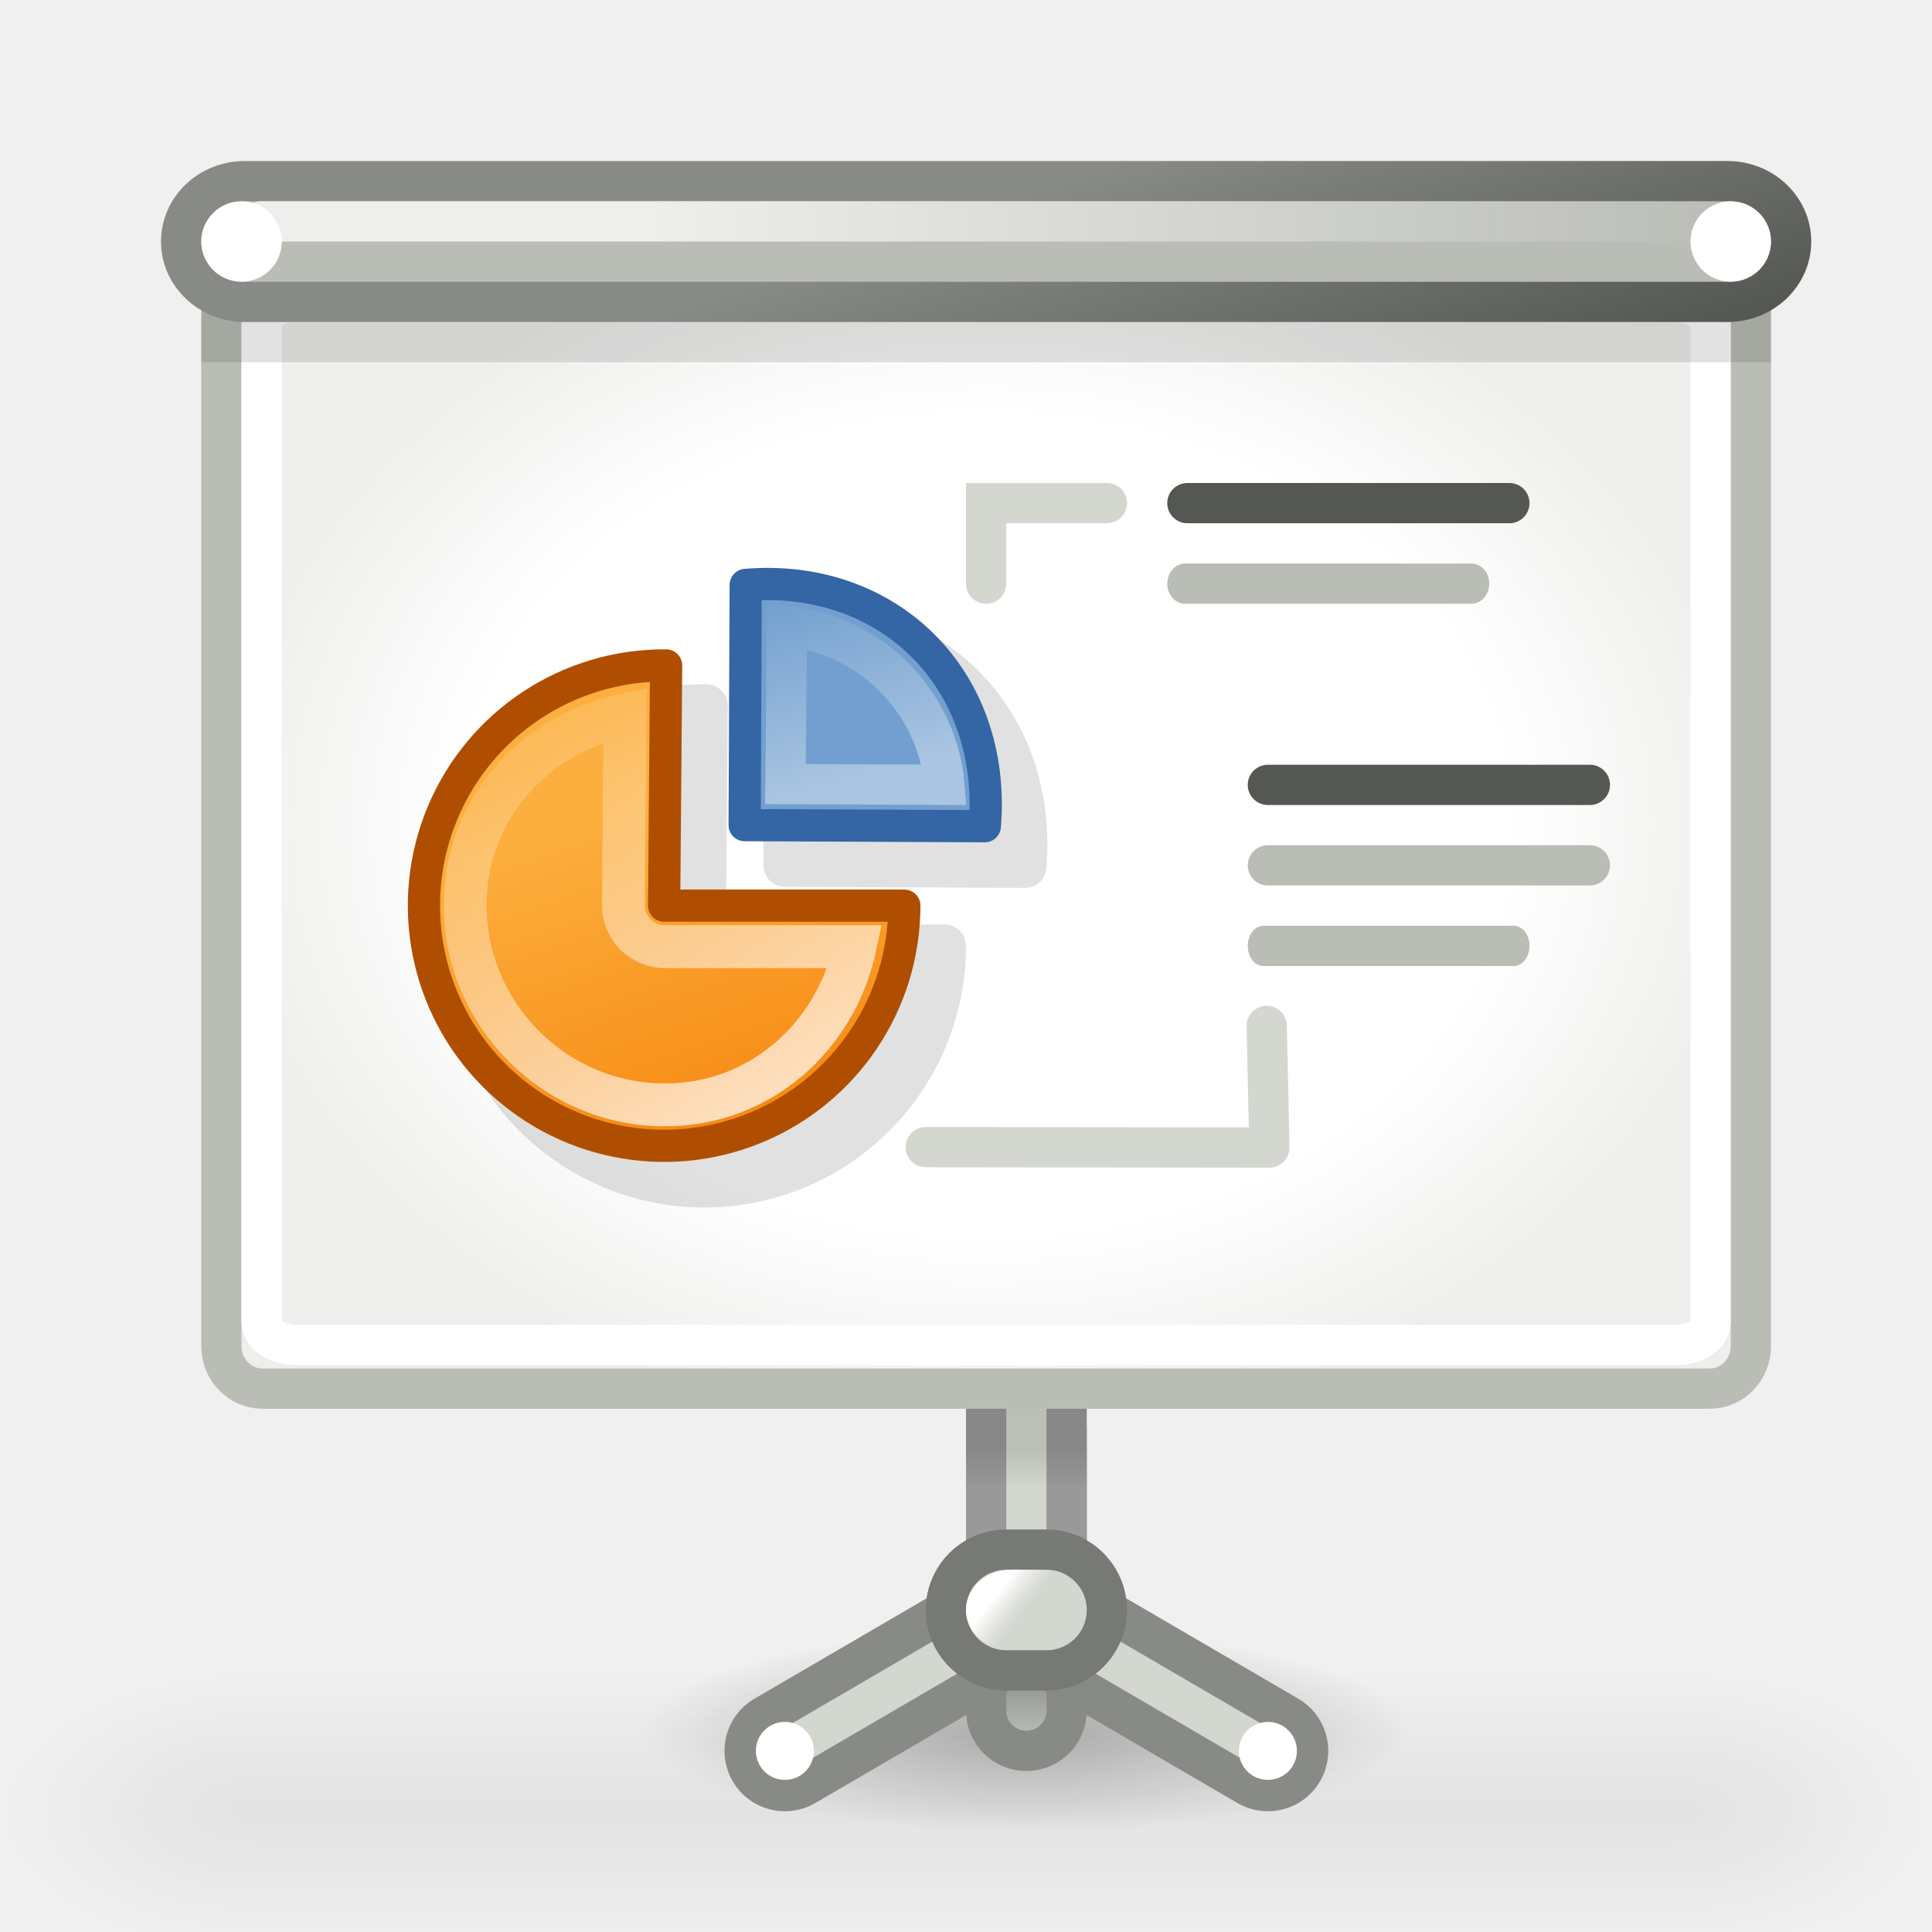
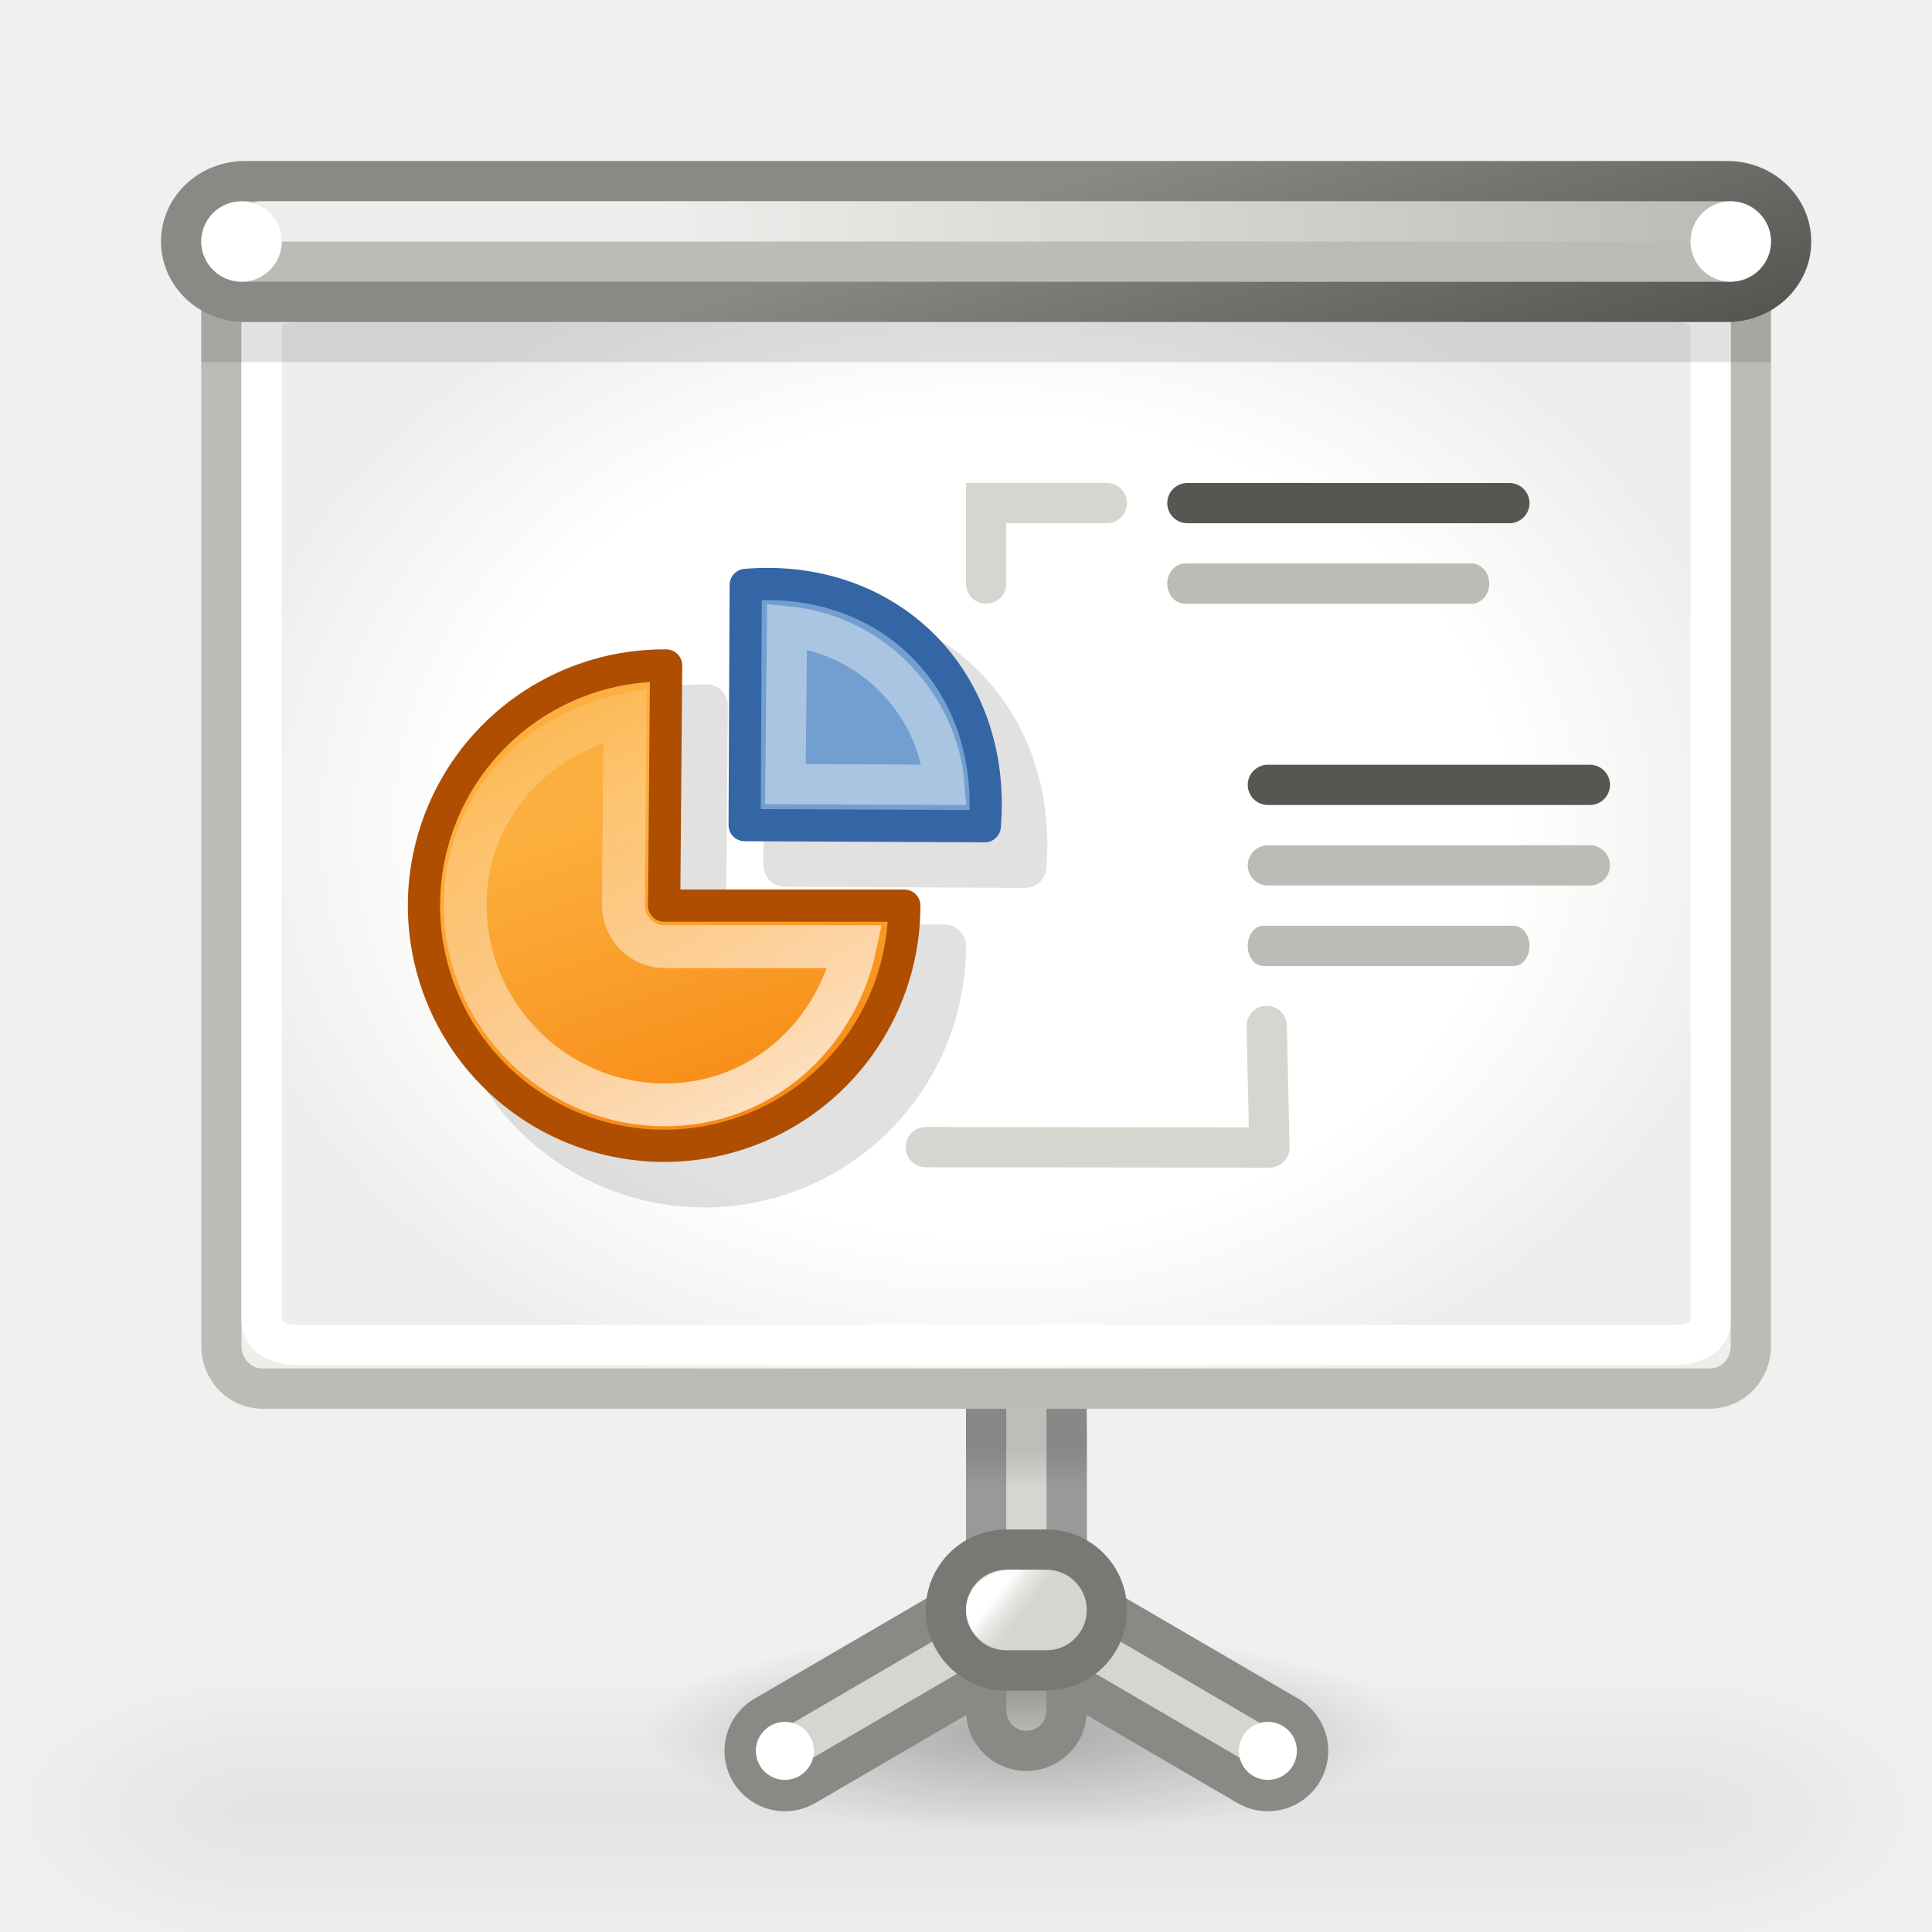
- <svg xmlns="http://www.w3.org/2000/svg" xmlns:xlink="http://www.w3.org/1999/xlink" width="48" height="48" id="svg2160" version="1.0">
-   <defs id="defs2162">
-     <linearGradient id="linearGradient3926">
-       <stop style="stop-color:#000000;stop-opacity:1;" offset="0" id="stop3928" />
-       <stop style="stop-color:#000000;stop-opacity:0;" offset="1" id="stop3930" />
+ <svg xmlns="http://www.w3.org/2000/svg" xmlns:xlink="http://www.w3.org/1999/xlink" width="48" height="48" version="1.0">
+   <defs>
+     <linearGradient id="i">
+       <stop offset="0" />
+       <stop offset="1" stop-opacity="0" />
    </linearGradient>
-     <linearGradient id="linearGradient3832">
-       <stop style="stop-color:#ffffff;stop-opacity:1" offset="0" id="stop3834" />
-       <stop id="stop3840" offset="0.674" style="stop-color:#ffffff;stop-opacity:1;" />
-       <stop style="stop-color:#eeeeec;stop-opacity:1" offset="1" id="stop3836" />
+     <linearGradient id="f">
+       <stop offset="0" stop-color="#fff" />
+       <stop offset=".674" stop-color="#fff" />
+       <stop offset="1" stop-color="#eeeeec" />
    </linearGradient>
-     <linearGradient id="linearGradient3448">
-       <stop style="stop-color:#f57900;stop-opacity:1" offset="0" id="stop3450" />
-       <stop style="stop-color:#fcaf3e;stop-opacity:1" offset="1" id="stop3452" />
+     <linearGradient id="h">
+       <stop offset="0" stop-color="#f57900" />
+       <stop offset="1" stop-color="#fcaf3e" />
    </linearGradient>
-     <linearGradient id="linearGradient3359">
-       <stop style="stop-color:#000000;stop-opacity:1;" offset="0" id="stop3361" />
-       <stop style="stop-color:#000000;stop-opacity:0;" offset="1" id="stop3363" />
+     <linearGradient id="k">
+       <stop offset="0" />
+       <stop offset="1" stop-opacity="0" />
    </linearGradient>
-     <linearGradient id="linearGradient3269">
-       <stop style="stop-color:#ffffff;stop-opacity:1;" offset="0" id="stop3271" />
-       <stop style="stop-color:#ffffff;stop-opacity:0;" offset="1" id="stop3273" />
+     <linearGradient id="c">
+       <stop offset="0" stop-color="#fff" />
+       <stop offset="1" stop-color="#fff" stop-opacity="0" />
    </linearGradient>
-     <linearGradient id="linearGradient3253">
-       <stop style="stop-color:#888a85;stop-opacity:1;" offset="0" id="stop3255" />
-       <stop style="stop-color:#d3d7cf;stop-opacity:1" offset="1" id="stop3257" />
+     <linearGradient id="j">
+       <stop offset="0" stop-color="#888a85" />
+       <stop offset="1" stop-color="#d3d7cf" />
    </linearGradient>
-     <linearGradient id="linearGradient3363">
-       <stop style="stop-color:#ffffff;stop-opacity:1" offset="0" id="stop3365" />
-       <stop style="stop-color:#eeeeec;stop-opacity:0;" offset="1" id="stop3367" />
+     <linearGradient id="l">
+       <stop offset="0" stop-color="#fff" />
+       <stop offset="1" stop-color="#eeeeec" stop-opacity="0" />
    </linearGradient>
-     <linearGradient id="linearGradient3860">
-       <stop style="stop-color:#888a85;stop-opacity:1;" offset="0" id="stop3862" />
-       <stop style="stop-color:#555753;stop-opacity:1" offset="1" id="stop3864" />
+     <linearGradient id="e">
+       <stop offset="0" stop-color="#888a85" />
+       <stop offset="1" stop-color="#555753" />
    </linearGradient>
-     <linearGradient id="linearGradient3844">
-       <stop style="stop-color:#eeeeec;stop-opacity:1;" offset="0" id="stop3846" />
-       <stop style="stop-color:#eeeeec;stop-opacity:0;" offset="1" id="stop3848" />
+     <linearGradient id="d">
+       <stop offset="0" stop-color="#eeeeec" />
+       <stop offset="1" stop-color="#eeeeec" stop-opacity="0" />
    </linearGradient>
-     <linearGradient id="linearGradient3780">
-       <stop style="stop-color:#ffffff;stop-opacity:1;" offset="0" id="stop3782" />
-       <stop style="stop-color:#ffffff;stop-opacity:0;" offset="1" id="stop3784" />
+     <linearGradient id="g">
+       <stop offset="0" stop-color="#fff" />
+       <stop offset="1" stop-color="#fff" stop-opacity="0" />
    </linearGradient>
-     <linearGradient id="linearGradient3688">
-       <stop id="stop3690" offset="0" style="stop-color:black;stop-opacity:1;" />
-       <stop id="stop3692" offset="1" style="stop-color:black;stop-opacity:0;" />
+     <linearGradient id="a">
+       <stop offset="0" />
+       <stop offset="1" stop-opacity="0" />
    </linearGradient>
-     <linearGradient id="linearGradient3702">
-       <stop id="stop3704" offset="0" style="stop-color:black;stop-opacity:0;" />
-       <stop style="stop-color:black;stop-opacity:1;" offset="0.5" id="stop3710" />
-       <stop id="stop3706" offset="1" style="stop-color:black;stop-opacity:0;" />
+     <linearGradient id="b">
+       <stop offset="0" stop-opacity="0" />
+       <stop offset=".5" />
+       <stop offset="1" stop-opacity="0" />
    </linearGradient>
-     <radialGradient xlink:href="#linearGradient3688" id="radialGradient3095" gradientUnits="userSpaceOnUse" gradientTransform="matrix(2.003784,0,0,1.4,27.98813,-17.4)" cx="4.993" cy="43.5" fx="4.993" fy="43.5" r="2.5" />
-     <radialGradient xlink:href="#linearGradient3688" id="radialGradient3097" gradientUnits="userSpaceOnUse" gradientTransform="matrix(2.003784,0,0,1.4,-20.01187,-104.4)" cx="4.993" cy="43.5" fx="4.993" fy="43.5" r="2.5" />
-     <linearGradient xlink:href="#linearGradient3702" id="linearGradient3099" gradientUnits="userSpaceOnUse" x1="25.058" y1="47.028" x2="25.058" y2="39.999" />
-     <linearGradient xlink:href="#linearGradient3269" id="linearGradient3966" gradientUnits="userSpaceOnUse" gradientTransform="matrix(-1.270492,0,0,-1.270493,-50.51655,48.82127)" x1="14.548" y1="23.128" x2="15.581" y2="26.867" />
-     <linearGradient xlink:href="#linearGradient3844" id="linearGradient3977" gradientUnits="userSpaceOnUse" gradientTransform="matrix(0.972973,0,0,1,-88.83784,-1)" x1="15.47" y1="-4.5" x2="43" y2="-4.5" />
-     <linearGradient xlink:href="#linearGradient3860" id="linearGradient3980" gradientUnits="userSpaceOnUse" gradientTransform="translate(-90,2)" x1="26.357" y1="2.571" x2="29" y2="10.571" />
-     <radialGradient xlink:href="#linearGradient3832" id="radialGradient3985" gradientUnits="userSpaceOnUse" gradientTransform="matrix(1.041059,0,0,0.815965,2.689362,5.404647)" cx="-65.5" cy="18.5" fx="-65.5" fy="18.5" r="18.5" />
-     <linearGradient xlink:href="#linearGradient3780" id="linearGradient3990" gradientUnits="userSpaceOnUse" x1="20.135" y1="29.677" x2="13.636" y2="17.023" />
-     <linearGradient xlink:href="#linearGradient3448" id="linearGradient3992" gradientUnits="userSpaceOnUse" x1="17.697" y1="29.966" x2="14.499" y2="20.717" />
-     <radialGradient xlink:href="#linearGradient3926" id="radialGradient4157" gradientUnits="userSpaceOnUse" gradientTransform="matrix(1,0,0,0.3157895,0,29.42105)" cx="24.5" cy="43" fx="24.5" fy="43" r="9.5" />
-     <linearGradient xlink:href="#linearGradient3253" id="linearGradient4159" gradientUnits="userSpaceOnUse" gradientTransform="translate(90,-1)" x1="-25.942" y1="42.407" x2="-25.942" y2="45" />
-     <linearGradient xlink:href="#linearGradient3359" id="linearGradient4161" gradientUnits="userSpaceOnUse" gradientTransform="translate(-89,2)" x1="24.5" y1="34" x2="24.5" y2="35" />
-     <linearGradient xlink:href="#linearGradient3363" id="linearGradient4163" gradientUnits="userSpaceOnUse" gradientTransform="translate(-69,-4)" x1="24.857" y1="39.5" x2="25.5" y2="40" />
+     <radialGradient xlink:href="#a" id="m" gradientUnits="userSpaceOnUse" gradientTransform="matrix(2.00378 0 0 1.4 27.988 -17.4)" cx="4.993" cy="43.5" fx="4.993" fy="43.5" r="2.5" />
+     <radialGradient xlink:href="#a" id="n" gradientUnits="userSpaceOnUse" gradientTransform="matrix(2.00378 0 0 1.4 -20.012 -104.4)" cx="4.993" cy="43.5" fx="4.993" fy="43.5" r="2.5" />
+     <linearGradient xlink:href="#b" id="o" gradientUnits="userSpaceOnUse" x1="25.058" y1="47.028" x2="25.058" y2="39.999" />
+     <linearGradient xlink:href="#c" id="x" gradientUnits="userSpaceOnUse" gradientTransform="translate(-50.517 48.821) scale(1.27049)" x1="14.548" y1="23.128" x2="15.581" y2="26.867" />
+     <linearGradient xlink:href="#d" id="u" gradientUnits="userSpaceOnUse" gradientTransform="matrix(.97297 0 0 1 -88.838 -1)" x1="15.47" y1="-4.5" x2="43" y2="-4.5" />
+     <linearGradient xlink:href="#e" id="t" gradientUnits="userSpaceOnUse" gradientTransform="translate(-90 2)" x1="26.357" y1="2.571" x2="29" y2="10.571" />
+     <radialGradient xlink:href="#f" id="s" gradientUnits="userSpaceOnUse" gradientTransform="matrix(1.04106 0 0 .81597 2.69 5.405)" cx="-65.5" cy="18.5" fx="-65.5" fy="18.5" r="18.5" />
+     <linearGradient xlink:href="#g" id="w" gradientUnits="userSpaceOnUse" x1="20.135" y1="29.677" x2="13.636" y2="17.023" />
+     <linearGradient xlink:href="#h" id="v" gradientUnits="userSpaceOnUse" x1="17.697" y1="29.966" x2="14.499" y2="20.717" />
+     <radialGradient xlink:href="#i" id="p" gradientUnits="userSpaceOnUse" gradientTransform="matrix(1 0 0 .31579 0 29.421)" cx="24.5" cy="43" fx="24.5" fy="43" r="9.5" />
+     <linearGradient xlink:href="#j" id="q" gradientUnits="userSpaceOnUse" gradientTransform="translate(90 -1)" x1="-25.942" y1="42.407" x2="-25.942" y2="45" />
+     <linearGradient xlink:href="#k" id="y" gradientUnits="userSpaceOnUse" gradientTransform="translate(-89 2)" x1="24.5" y1="34" x2="24.5" y2="35" />
+     <linearGradient xlink:href="#l" id="r" gradientUnits="userSpaceOnUse" gradientTransform="translate(-69 -4)" x1="24.857" y1="39.5" x2="25.5" y2="40" />
  </defs>
-   <g id="layer1">
-     <g transform="matrix(1.2,0,0,0.7777773,-4.8,11.94449)" id="g3075" style="opacity:0.14;display:inline">
-       <g transform="matrix(1.052632,0,0,1.285713,-1.263158,-13.42854)" style="opacity:0.4" id="g3077">
-         <rect style="opacity:1;fill:url(#radialGradient3095);fill-opacity:1;stroke:none;stroke-width:1;stroke-linecap:round;stroke-linejoin:miter;stroke-miterlimit:4;stroke-dasharray:none;stroke-opacity:1" id="rect3079" width="5" height="7" x="38" y="40" />
-         <rect style="opacity:1;fill:url(#radialGradient3097);fill-opacity:1;stroke:none;stroke-width:1;stroke-linecap:round;stroke-linejoin:miter;stroke-miterlimit:4;stroke-dasharray:none;stroke-opacity:1" id="rect3081" width="5" height="7" x="-10" y="-47" transform="scale(-1,-1)" />
-         <rect style="opacity:1;fill:url(#linearGradient3099);fill-opacity:1;stroke:none;stroke-width:1;stroke-linecap:round;stroke-linejoin:miter;stroke-miterlimit:4;stroke-dasharray:none;stroke-opacity:1" id="rect3083" width="28" height="7" x="10" y="40" />
-       </g>
-     </g>
-     <g id="g4142" transform="translate(90,0)">
-       <path transform="matrix(1,0,0,0.8333338,-89,7.166645)" d="M 34,43 A 9.5,3 0 1 1 15,43 A 9.5,3 0 1 1 34,43 z" id="path3924" style="opacity:0.284;fill:url(#radialGradient4157);fill-opacity:1;stroke:none;stroke-width:1;stroke-linecap:round;stroke-linejoin:round;stroke-miterlimit:4;stroke-dasharray:none;stroke-dashoffset:0;stroke-opacity:1" />
-       <rect transform="scale(-1,1)" ry="1" rx="1" y="34.5" x="63.5" height="9" width="2" id="rect2466" style="fill:url(#linearGradient4159);fill-opacity:1;stroke:#888a85;stroke-width:1;stroke-miterlimit:4;stroke-dasharray:none;stroke-opacity:1" />
-       <rect style="opacity:1;fill:#d3d7cf;fill-opacity:1;stroke:#999999;stroke-width:1;stroke-miterlimit:4;stroke-dasharray:none;stroke-opacity:1" id="rect2472" width="2" height="12.889" x="63.5" y="27.611" rx="1" ry="1.432" transform="scale(-1,1)" />
-       <g transform="translate(-21,4)" id="g3125">
-         <path style="fill:#d3d7cf;fill-rule:evenodd;stroke:#888a85;stroke-width:3;stroke-linecap:round;stroke-linejoin:miter;stroke-miterlimit:4;stroke-dasharray:none;stroke-opacity:1" d="M -49.5,39.5 L -43.5,36" id="path3107" />
-         <path style="fill:#d3d7cf;fill-rule:evenodd;stroke:#888a85;stroke-width:3;stroke-linecap:round;stroke-linejoin:miter;stroke-miterlimit:4;stroke-dasharray:none;stroke-opacity:1" d="M -37.5,39.5 L -43.5,36" id="path3109" />
-         <path style="fill:#d3d7cf;fill-rule:evenodd;stroke:#d3d7cf;stroke-width:1px;stroke-linecap:round;stroke-linejoin:miter;stroke-opacity:1" d="M -49.5,39.5 L -43.5,36" id="path3111" />
-         <path style="fill:#d3d7cf;fill-rule:evenodd;stroke:#d3d7cf;stroke-width:1px;stroke-linecap:round;stroke-linejoin:miter;stroke-opacity:1" d="M -37.5,39.5 L -43.5,36" id="path3113" />
-         <rect style="fill:#d3d7cf;fill-opacity:1;stroke:#777974;stroke-width:1;stroke-miterlimit:4;stroke-dasharray:none;stroke-opacity:1" id="rect3115" width="4" height="3" x="-45.5" y="34.5" rx="1.5" ry="1.5" />
-         <path style="fill:#ffffff;fill-opacity:1;stroke:none;stroke-width:1.581;stroke-miterlimit:4;stroke-dasharray:none;stroke-opacity:1" id="path3119" d="M 21.429,44.679 A 1.25,0.964 0 1 1 18.929,44.679 A 1.25,0.964 0 1 1 21.429,44.679 z" transform="matrix(0.5767767,0,0,0.7476738,-61.13853,6.095006)" />
-         <rect style="fill:url(#linearGradient4163);fill-opacity:1;stroke:none" id="rect3121" width="3" height="2" x="-45" y="35" rx="1.125" ry="1" />
-       </g>
-     </g>
-     <path style="fill:#ffffff;fill-opacity:1;stroke:none;stroke-width:1.581;stroke-miterlimit:4;stroke-dasharray:none;stroke-opacity:1" id="path4170" d="M 21.429,44.679 A 1.25,0.964 0 1 1 18.929,44.679 A 1.25,0.964 0 1 1 21.429,44.679 z" transform="matrix(0.5767767,0,0,0.7476738,19.86147,10.09501)" />
-     <g id="g4173" transform="translate(90,0)">
-       <rect ry="1.057" rx="1.02" y="6.5" x="-84.5" height="28" width="38" id="rect2484" style="fill:url(#radialGradient3985);fill-opacity:1;stroke:#babdb6;stroke-width:1;stroke-miterlimit:4;stroke-dasharray:none;stroke-opacity:1" />
-       <path id="path2488" d="M -82.594,7.5 C -83.123,7.5 -83.5,7.744 -83.5,8.087 L -83.5,32.829 C -83.5,33.172 -83.123,33.416 -82.594,33.416 L -48.406,33.416 C -47.877,33.416 -47.5,33.172 -47.5,32.829 L -47.5,8.087 C -47.5,7.744 -47.877,7.5 -48.406,7.5 L -82.594,7.5 z" style="fill:none;fill-opacity:1;stroke:#ffffff;stroke-width:1;stroke-miterlimit:4;stroke-opacity:1" />
-       <rect y="7" x="-85" height="2" width="39" id="rect2490" style="opacity:0.117;fill:#000000;fill-opacity:1;stroke:none;stroke-width:0.8;stroke-linecap:round;stroke-linejoin:round;stroke-miterlimit:4;stroke-dasharray:none;stroke-dashoffset:0;stroke-opacity:1" />
-       <rect ry="1.5" rx="1.583" y="4.5" x="-85.5" height="3" width="40" id="rect2492" style="fill:#babdb6;fill-opacity:1;stroke:url(#linearGradient3980);stroke-width:1;stroke-miterlimit:4;stroke-dasharray:none;stroke-opacity:1" />
-       <rect ry="0.5" rx="0.486" transform="scale(1,-1)" y="-6" x="-84" height="1" width="37" id="rect2494" style="fill:url(#linearGradient3977);fill-opacity:1;stroke:none;stroke-width:1;stroke-miterlimit:4;stroke-dasharray:none;stroke-opacity:1" />
-       <rect ry="1" rx="1" transform="matrix(7.3523151e-8,1,1,-1.8380792e-8,0,0)" y="-85" x="5" height="2" width="2" id="rect2496" style="fill:#ffffff;fill-opacity:1;stroke:none" />
-       <rect ry="1" rx="1" transform="matrix(7.3523171e-8,1,1,-1.8380787e-8,0,0)" y="-48" x="5" height="2" width="2" id="rect2498" style="fill:#ffffff;fill-opacity:1;stroke:none;stroke-width:1;stroke-miterlimit:4;stroke-dasharray:none;stroke-opacity:1" />
-       <g transform="translate(-88,0)" style="opacity:0.121" id="g2502">
-         <path style="opacity:1;fill:#000000;fill-opacity:1;stroke:#000000;stroke-width:0.838;stroke-linejoin:round;stroke-miterlimit:4;stroke-dasharray:none;stroke-opacity:1" id="path2504" d="M 21.213,22.292 A 4.697,4.697 0 1 1 16.555,17.595 L 16.516,22.292 z" transform="matrix(1.270492,0,0,1.270493,-5.483446,-4.821335)" />
-         <path style="fill:#000000;fill-opacity:1;stroke:#000000;stroke-width:1.064;stroke-linejoin:round;stroke-miterlimit:4;stroke-opacity:1" d="M 17.527,15.532 C 21.071,15.235 23.764,17.873 23.468,21.527 L 17.5,21.5 L 17.527,15.532 z" id="path2506" />
-       </g>
-       <path transform="matrix(1.270492,0,0,1.270493,-94.48345,-5.821335)" d="M 21.213,22.292 A 4.697,4.697 0 1 1 16.555,17.595 L 16.516,22.292 z" id="path2508" style="fill:url(#linearGradient3992);fill-opacity:1;stroke:#af4e00;stroke-width:0.63;stroke-linejoin:round;stroke-miterlimit:4;stroke-dasharray:none;stroke-opacity:1" />
-       <path id="path2510" d="M -71.473,14.532 C -67.929,14.235 -65.236,16.873 -65.532,20.527 L -71.5,20.5 L -71.473,14.532 z" style="fill:#729fcf;fill-opacity:1;stroke:#3465a4;stroke-width:0.8;stroke-linejoin:round;stroke-miterlimit:4;stroke-dasharray:none;stroke-opacity:1" />
-       <path transform="matrix(1.270492,0,0,1.270493,-94.48345,-5.821335)" d="M 15.75,18.562 C 13.978,18.928 12.625,20.406 12.625,22.281 C 12.625,24.431 14.382,26.188 16.531,26.188 C 18.396,26.188 19.873,24.851 20.25,23.094 L 16.531,23.094 C 16.316,23.094 16.109,23.009 15.956,22.856 C 15.804,22.704 15.718,22.497 15.719,22.281 L 15.75,18.562 z" id="path2512" style="fill:none;fill-opacity:1;stroke:url(#linearGradient3990);stroke-width:0.838;stroke-miterlimit:4;stroke-dasharray:none;stroke-opacity:1" />
-       <path id="path2514" d="M -66.536,19.498 C -66.692,17.569 -68.253,15.778 -70.447,15.561 L -70.487,19.481 L -66.536,19.498 z" style="opacity:0.392;fill:none;fill-opacity:1;stroke:url(#linearGradient3966);stroke-width:1;stroke-miterlimit:4;stroke-dasharray:none;stroke-opacity:1" />
-       <rect ry="0.5" rx="0.389" y="23" x="-59" height="1" width="7" id="rect2516" style="fill:#babdb6;fill-opacity:1;stroke:none" />
-       <rect ry="0.5" rx="0.5" y="21" x="-59" height="1" width="9" id="rect2518" style="fill:#babdb6;fill-opacity:1;stroke:none;stroke-width:1;stroke-miterlimit:4;stroke-dasharray:none;stroke-opacity:1" />
-       <rect ry="0.5" rx="0.5" y="19" x="-59" height="1" width="9" id="rect2520" style="fill:#555753;fill-opacity:1;stroke:none;stroke-width:1;stroke-miterlimit:4;stroke-dasharray:none;stroke-opacity:1" />
-       <rect ry="0.5" rx="0.444" y="14" x="-61" height="1" width="8" id="rect2522" style="fill:#babdb6;fill-opacity:1;stroke:none" />
-       <rect ry="0.5" rx="0.5" y="12" x="-61" height="1" width="9" id="rect2524" style="fill:#555753;fill-opacity:1;stroke:none" />
-       <path id="path2526" d="M -67,28.5 L -58.462,28.51 L -58.529,25.489" style="fill:none;fill-rule:evenodd;stroke:#d3d7cf;stroke-width:1px;stroke-linecap:round;stroke-linejoin:round;stroke-opacity:1" />
-       <path id="path2528" d="M -65.5,14.5 L -65.5,12.5 L -62.5,12.5" style="fill:none;fill-rule:evenodd;stroke:#d3d7cf;stroke-width:1px;stroke-linecap:round;stroke-linejoin:miter;stroke-opacity:1" />
-       <rect style="opacity:0.117;fill:url(#linearGradient4161);fill-opacity:1;stroke:none;stroke-width:0.8;stroke-linecap:round;stroke-linejoin:round;stroke-miterlimit:4;stroke-dasharray:none;stroke-dashoffset:0;stroke-opacity:1" id="rect2482" width="3" height="2" x="-66" y="35" />
+   <g opacity=".14">
+     <g opacity=".4">
+       <path fill="url(#m)" d="M38 40h5v7h-5z" transform="matrix(1.26316 0 0 1 -6.316 1.5)" />
+       <path transform="matrix(-1.26316 0 0 -1 -6.316 1.5)" fill="url(#n)" d="M-10-47h5v7h-5z" />
+       <path fill="url(#o)" d="M10 40h28v7H10z" transform="matrix(1.26316 0 0 1 -6.316 1.5)" />
    </g>
  </g>
+   <g transform="translate(90)">
+     <path transform="matrix(1 0 0 .83333 -89 7.167)" d="M34 43a9.5 3 0 1 1-19 0 9.5 3 0 1 1 19 0z" opacity=".284" fill="url(#p)" />
+     <rect transform="scale(-1 1)" ry="1" rx="1" y="34.5" x="63.5" height="9" width="2" fill="url(#q)" stroke="#888a85" />
+     <rect width="2" height="12.889" x="63.5" y="27.611" rx="1" ry="1.432" transform="scale(-1 1)" fill="#d3d7cf" stroke="#999" />
+     <g transform="translate(-21 4)">
+       <path d="M-49.5 39.5l6-3.5m6 3.5l-6-3.5" fill="#d3d7cf" fill-rule="evenodd" stroke="#888a85" stroke-width="3" stroke-linecap="round" />
+       <path d="M-49.5 39.5l6-3.5m6 3.5l-6-3.5" fill="#d3d7cf" fill-rule="evenodd" stroke="#d3d7cf" stroke-linecap="round" />
+       <rect width="4" height="3" x="-45.5" y="34.5" rx="1.5" ry="1.5" fill="#d3d7cf" stroke="#777974" />
+       <path d="M-48.779 39.5a.721.721 0 1 1-1.442 0 .721.721 0 1 1 1.442 0z" fill="#fff" />
+       <rect width="3" height="2" x="-45" y="35" rx="1.125" ry="1" fill="url(#r)" />
+     </g>
+   </g>
+   <path d="M32.221 43.5a.721.721 0 1 1-1.442 0 .721.721 0 1 1 1.442 0z" fill="#fff" />
+   <g transform="translate(90)">
+     <rect ry="1.057" rx="1.02" y="6.5" x="-84.5" height="28" width="38" fill="url(#s)" stroke="#babdb6" />
+     <path d="M-82.594 7.5c-.53 0-.906.244-.906.587V32.83c0 .343.377.587.906.587h34.188c.53 0 .906-.244.906-.587V8.087c0-.343-.377-.587-.906-.587h-34.188z" fill="none" stroke="#fff" />
+     <path opacity=".117" d="M-85 7h39v2h-39z" />
+     <rect ry="1.5" rx="1.583" y="4.5" x="-85.5" height="3" width="40" fill="#babdb6" stroke="url(#t)" />
+     <rect ry=".5" rx=".486" transform="scale(1 -1)" y="-6" x="-84" height="1" width="37" fill="url(#u)" />
+     <rect ry="1" rx="1" transform="matrix(0 1 1 0 0 0)" y="-85" x="5" height="2" width="2" fill="#fff" />
+     <rect ry="1" rx="1" transform="matrix(0 1 1 0 0 0)" y="-48" x="5" height="2" width="2" fill="#fff" />
+     <g opacity=".121" stroke="#000" stroke-linejoin="round">
+       <path d="M-66.532 23.5a5.967 5.967 0 1 1-5.918-5.967l-.05 5.968z" stroke-width="1.065" />
+       <path d="M-70.473 15.532c3.544-.297 6.237 2.341 5.94 5.995L-70.5 21.5l.027-5.968z" stroke-width="1.064" />
+     </g>
+     <path transform="translate(-94.483 -5.821) scale(1.27049)" d="M21.213 22.292a4.697 4.697 0 1 1-4.658-4.697l-.039 4.697z" fill="url(#v)" stroke="#af4e00" stroke-width=".63" stroke-linejoin="round" />
+     <path d="M-71.473 14.532c3.544-.297 6.237 2.341 5.94 5.995L-71.5 20.5l.027-5.968z" fill="#729fcf" stroke="#3465a4" stroke-width=".8" stroke-linejoin="round" />
+     <path transform="translate(-94.483 -5.821) scale(1.27049)" d="M15.75 18.563c-1.772.365-3.125 1.843-3.125 3.718a3.916 3.916 0 0 0 3.906 3.907c1.865 0 3.342-1.337 3.719-3.094h-3.719a.81.81 0 0 1-.812-.813l.031-3.718z" fill="none" stroke="url(#w)" stroke-width=".838" />
+     <path d="M-66.536 19.498c-.156-1.93-1.717-3.72-3.911-3.937l-.04 3.92 3.95.017z" opacity=".392" fill="none" stroke="url(#x)" />
+     <rect ry=".5" rx=".389" y="23" x="-59" height="1" width="7" fill="#babdb6" />
+     <rect ry=".5" rx=".5" y="21" x="-59" height="1" width="9" fill="#babdb6" />
+     <rect ry=".5" rx=".5" y="19" x="-59" height="1" width="9" fill="#555753" />
+     <rect ry=".5" rx=".444" y="14" x="-61" height="1" width="8" fill="#babdb6" />
+     <rect ry=".5" rx=".5" y="12" x="-61" height="1" width="9" fill="#555753" />
+     <path d="M-67 28.5l8.538.01-.067-3.021" fill="none" stroke="#d3d7cf" stroke-linecap="round" stroke-linejoin="round" />
+     <path d="M-65.5 14.5v-2h3" fill="none" stroke="#d3d7cf" stroke-linecap="round" />
+     <path opacity=".117" fill="url(#y)" d="M-66 35h3v2h-3z" />
+   </g>
</svg>
